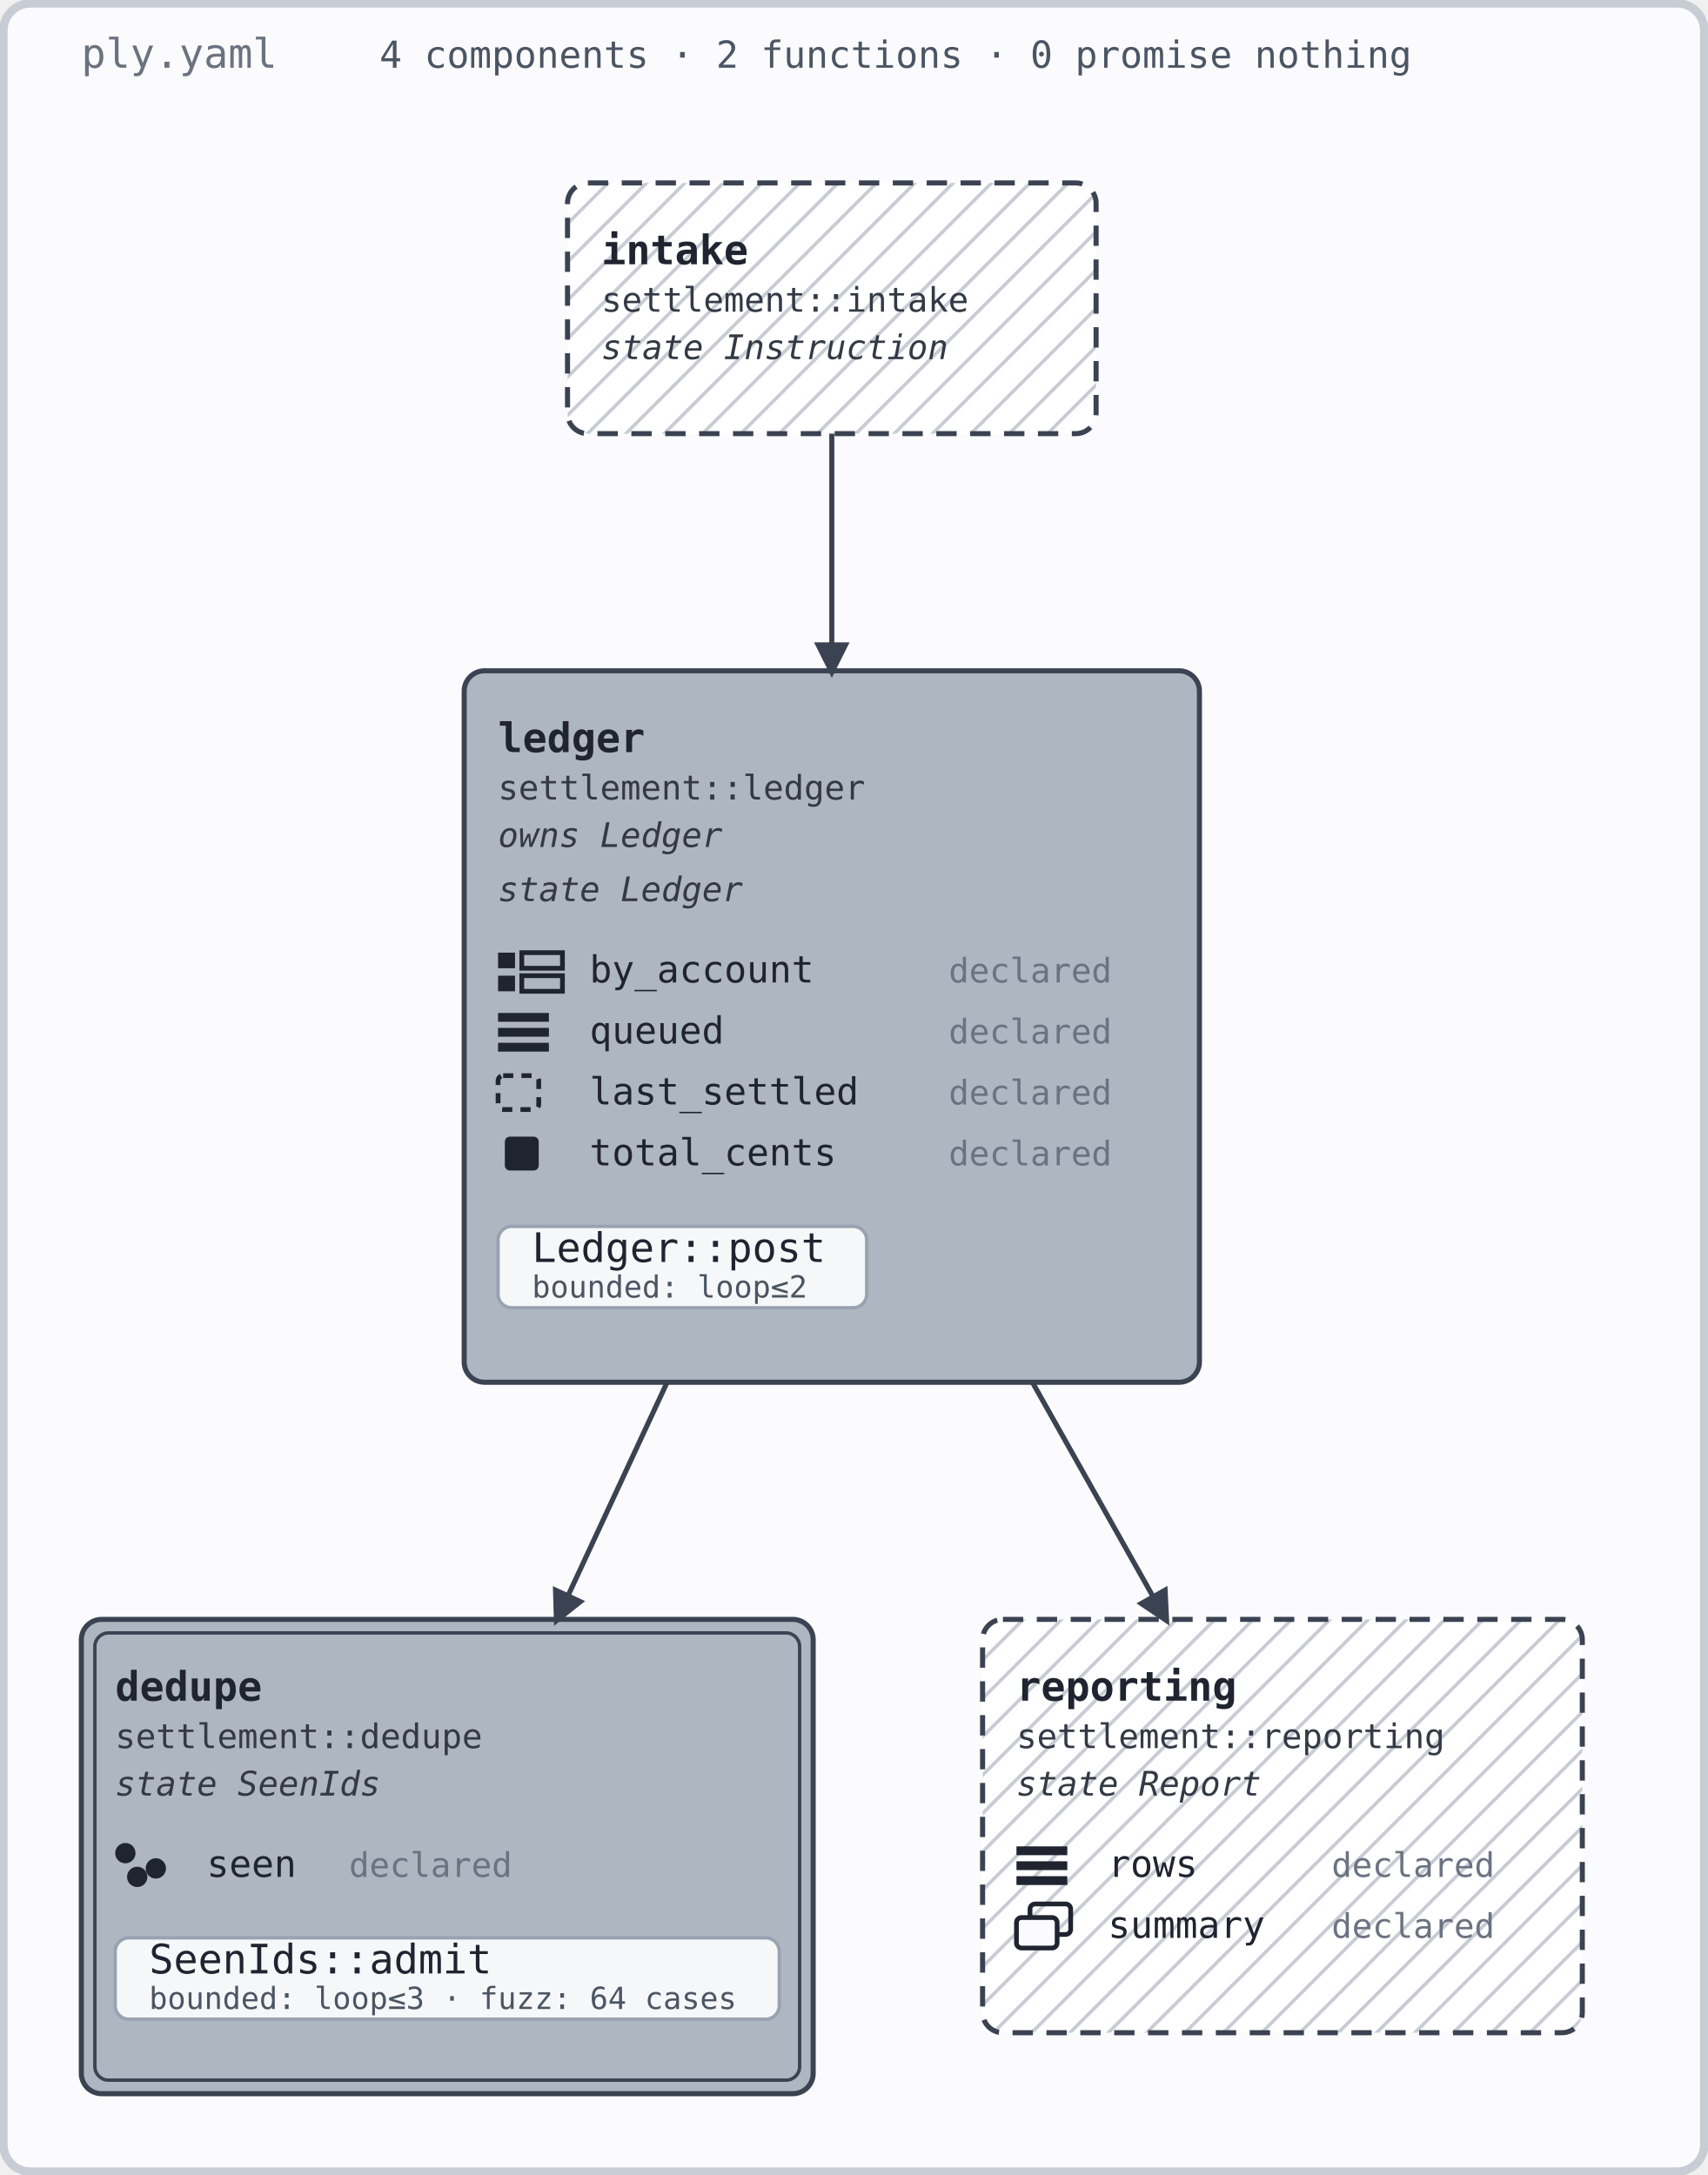
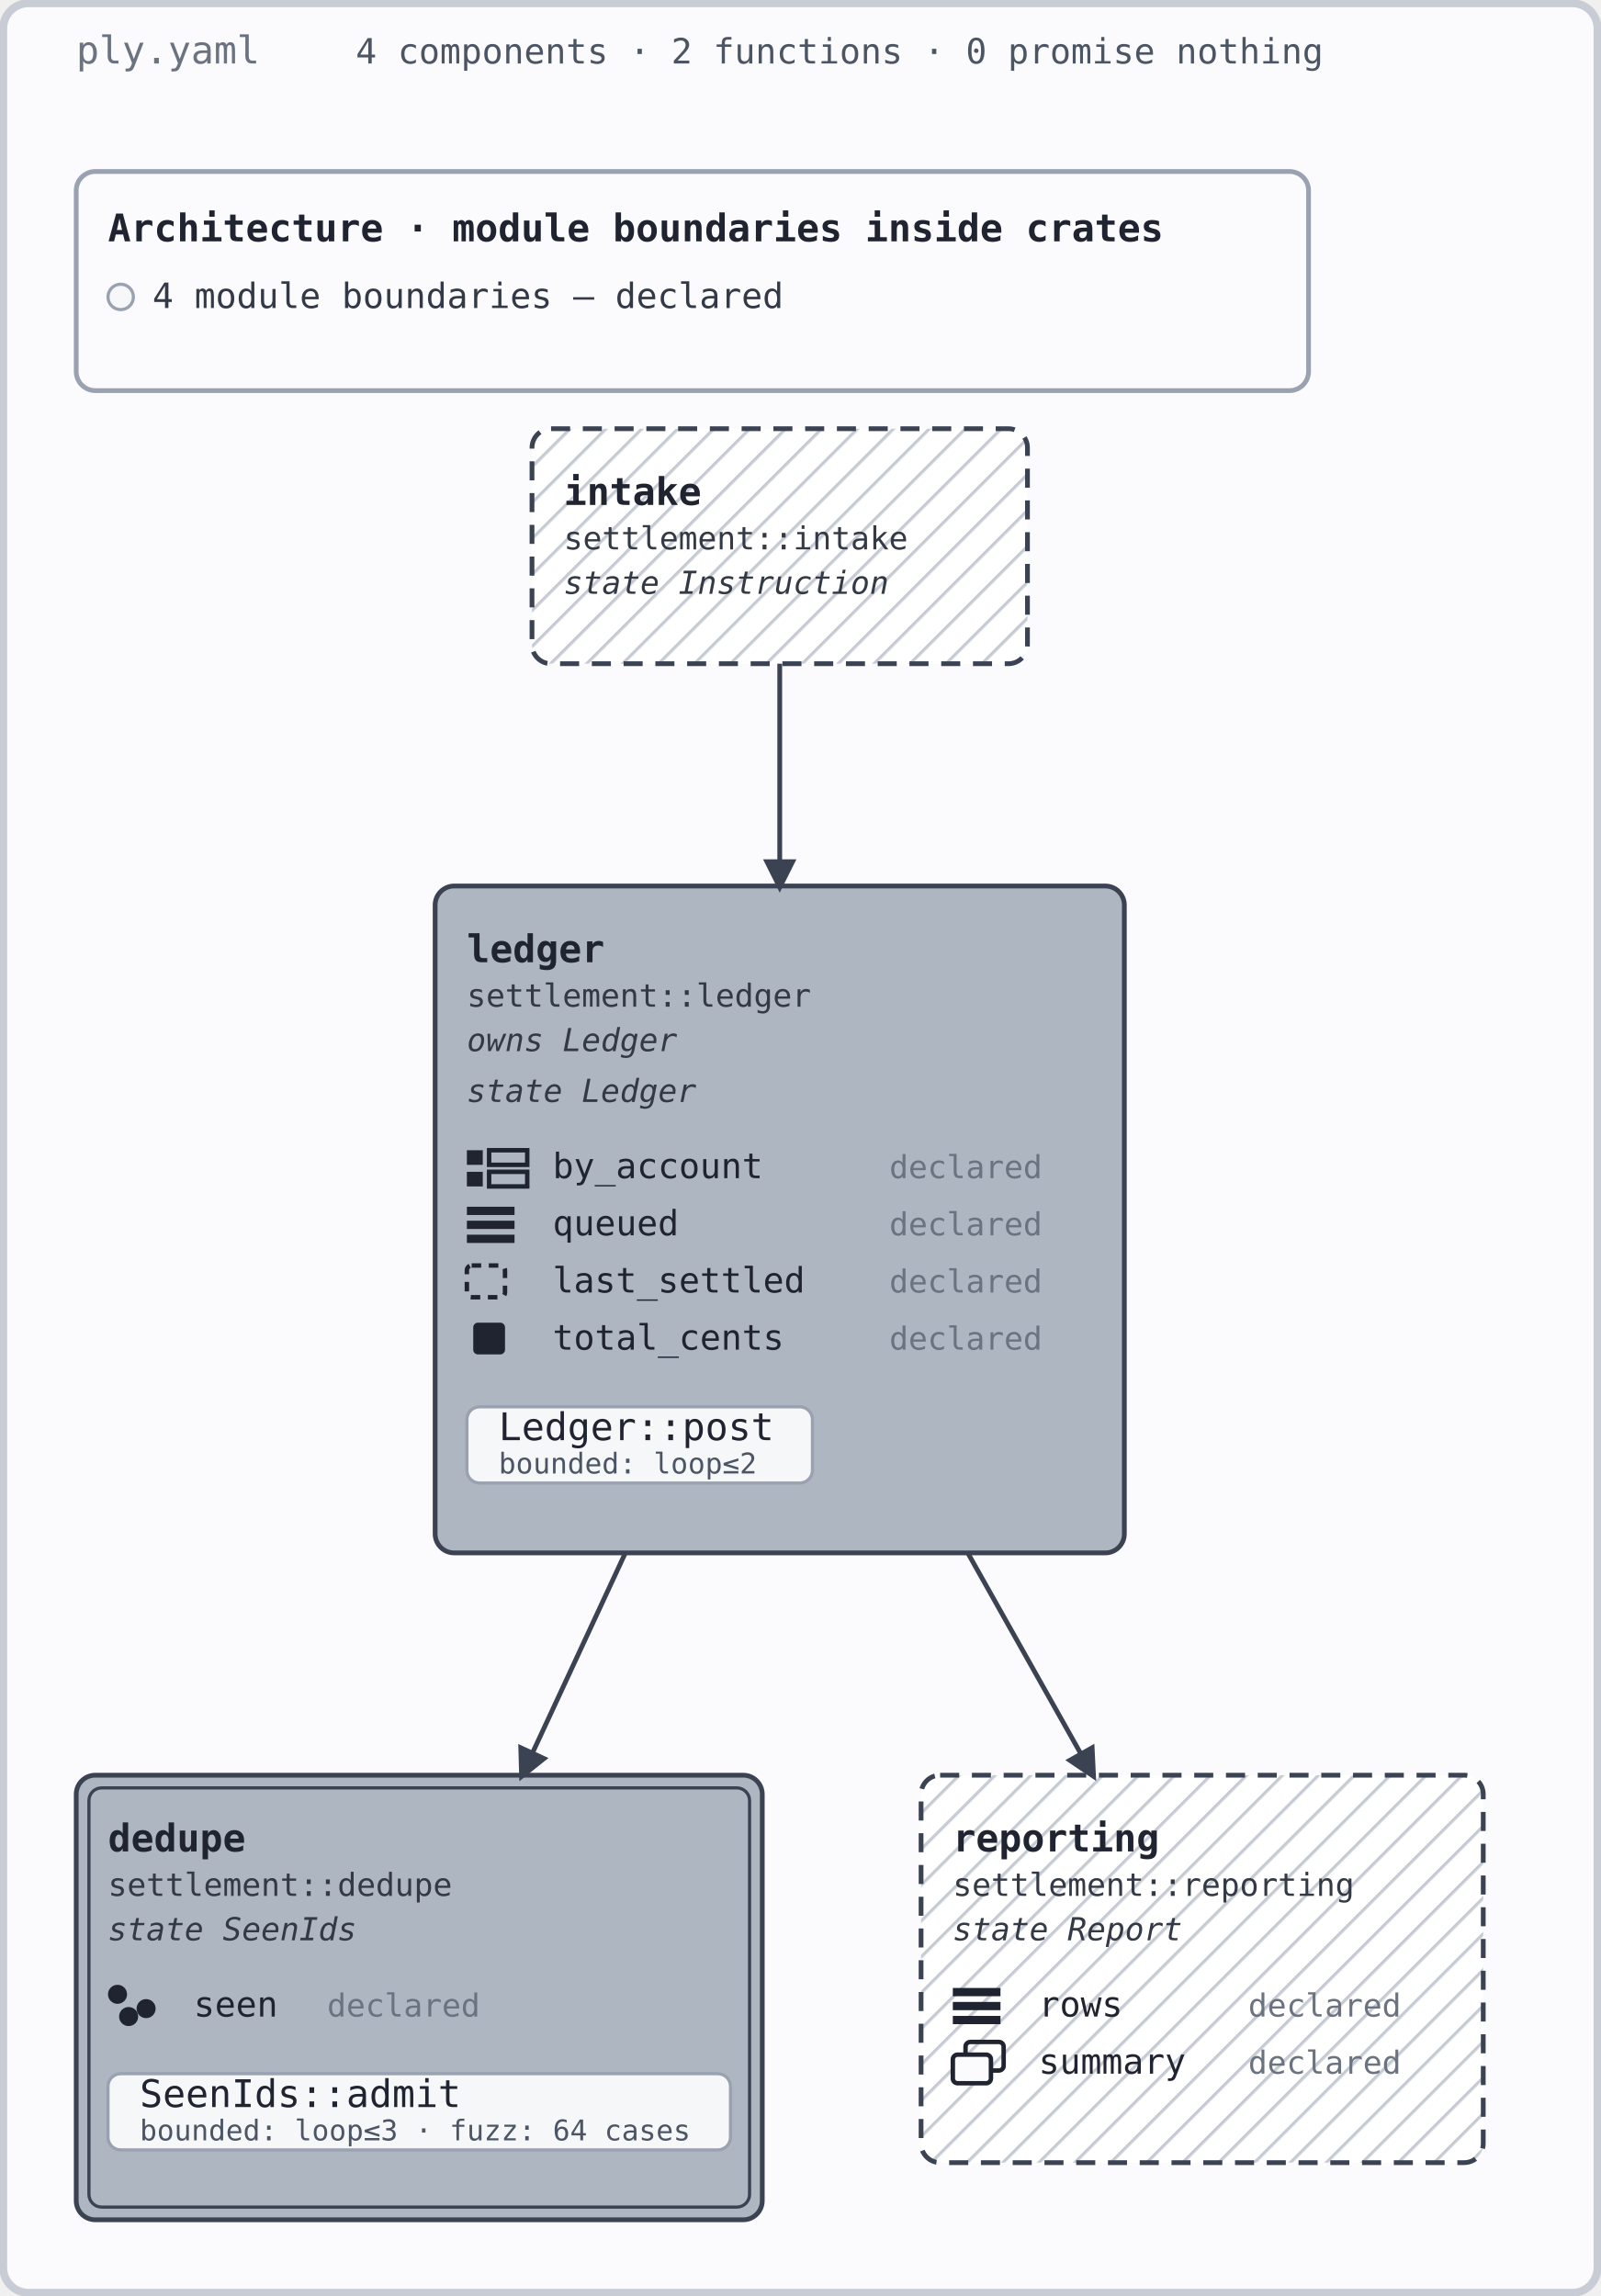
- <svg xmlns="http://www.w3.org/2000/svg" width="504.0" height="642.0" viewBox="0 0 504.0 642.0" font-family="monospace" font-size="12">
-   <style>.workspace-frame{fill:#fbfbfd;stroke:#c8ccd4;stroke-width:2.5}.workspace-title{fill:#6b7280}.verdict-strip-text{fill:#4b5563;font-size:11px}.component-box{stroke:#3b4252;stroke-width:1.5}.hollow-box{stroke-dasharray:6 4}.collapsed-stack{stroke:#3b4252;stroke-width:1.5}.pure-seal{fill:none;stroke:#3b4252}.strict-notch{fill:#1f2430}.component-name{fill:#1f2430;font-weight:bold}.component-anchor{fill:#333a45;font-size:10px}.component-owns{fill:#333a45;font-size:10px;font-style:italic}.ceiling-unclaimed{fill:url(#unclaimed-hatch)}.ceiling-tested{fill:#eef0f3}.ceiling-fuzzed{fill:#d2d7de}.ceiling-bounded{fill:#aeb6c2}.ceiling-proved{fill:#8792a3}.contract-mark{fill:#1f2430}.fn-clause{font:11px ui-monospace,SFMono-Regular,Menlo,monospace;fill:#3c4658}.cap-badge rect{fill:#eceef2;stroke:#9aa2b1}.cap-badge text{fill:#4b5563;font-size:10px}.profile-tag rect{fill:#eef2fb;stroke:#5570a8}.profile-tag text{fill:#334b78;font-size:10px}.fn-chip-box{fill:#f6f7f9;stroke:#9aa2b1}.fn-chip-box-synth{fill:#ecdff5;stroke:#9aa2b1}.fn-name{fill:#1f2430}.fn-checks{fill:#4b5563;font-size:9px}.fn-check-with{fill:#6b7280;font-size:10px}.fn-examples{fill:#6b7280;font-size:10px}.fn-shield{fill:none;stroke:#9a7a1f;font-size:13px}.unresolved-pin circle,.registry-pin circle{fill:#fff6d8;stroke:#b08900}.pin-label{fill:#7a5c00;font-size:10px;text-anchor:middle}.edge-line{fill:none;stroke:#3b4252;stroke-width:1.5}.edge-label{fill:#3b4252;font-size:10px;text-anchor:middle}.deny-line{fill:none;stroke:#c9534f;stroke-width:1.5}.deny-bar{stroke:#c9534f;stroke-width:3}.deny-except{fill:#8f2f2c;font-size:10px;text-anchor:middle}.any-node circle{fill:#eceef2;stroke:#9aa2b1}.any-label{fill:#4b5563;text-anchor:middle}.external-box{fill:none;stroke:#3b4252;stroke-width:1.5}#arrow path{fill:#3b4252}@media (prefers-color-scheme: dark){.workspace-frame{fill:#15171c;stroke:#333947}.workspace-title{fill:#8b93a1}.verdict-strip-text{fill:#a3abb9}.component-box,.collapsed-stack,.external-box{stroke:#8891a3}.component-name{fill:#e6e9ef}.component-anchor,.component-owns{fill:#98a0ae}.ceiling-unclaimed{fill:url(#unclaimed-hatch-dark)}.ceiling-tested{fill:#242832}.ceiling-fuzzed{fill:#333947}.ceiling-bounded{fill:#464e60}.ceiling-proved{fill:#5b6479}.contract-mark{fill:#c8cede}.fn-clause{fill:#aab3c4}.cap-badge rect{fill:#252a35;stroke:#6d7686}.cap-badge text{fill:#b6bdca}.profile-tag rect{fill:#1d2532;stroke:#5570a8}.profile-tag text{fill:#9fb6dd}.fn-chip-box{fill:#1c1f27;stroke:#6d7686}.fn-chip-box-synth{fill:#2a2033;stroke:#6d7686}.fn-name{fill:#e6e9ef}.fn-checks{fill:#a3abb9}.fn-check-with,.fn-examples{fill:#8b93a1}.pure-seal,.strict-notch{fill:#c8cede}.pure-seal{fill:none;stroke:#c8cede}.edge-line{stroke:#98a0ae}.edge-label{fill:#a3abb9}.deny-line,.deny-bar{stroke:#e8524b}.deny-except{fill:#e8524b}.any-node circle{fill:#252a35;stroke:#6d7686}.any-label{fill:#a3abb9}.unresolved-pin circle,.registry-pin circle{fill:#2e2814;stroke:#d4a72c}.pin-label{fill:#e3c66b}#arrow path{fill:#98a0ae}}.state-glyph-ink{fill:#1f2430}.state-glyph-out{fill:none;stroke:#1f2430;stroke-width:1.4}.state-glyph-front{fill:#fbfbfd}.state-glyph-dashed{stroke-dasharray:3 2.4}.state-glyph-hatched{fill:url(#state-hatch);stroke:#1f2430;stroke-width:1}.state-field-name{fill:#1f2430;font-size:11px}.state-field-type{fill:#6b7280;font-size:10px}@media (prefers-color-scheme: dark){.state-glyph-ink{fill:#c8cede}.state-glyph-out{fill:none;stroke:#c8cede}.state-glyph-front{fill:#15171c}.state-glyph-hatched{fill:url(#state-hatch-dark);stroke:#c8cede;stroke-width:1}.state-field-name{fill:#e6e9ef}.state-field-type{fill:#8b93a1}}</style>
+ <svg xmlns="http://www.w3.org/2000/svg" width="504.0" height="723.0" viewBox="0 0 504.0 723.0" font-family="monospace" font-size="12">
+   <style>.workspace-frame{fill:#fbfbfd;stroke:#c8ccd4;stroke-width:2.5}.workspace-title{fill:#6b7280}.verdict-strip-text{fill:#4b5563;font-size:11px}.component-box{stroke:#3b4252;stroke-width:1.5}.hollow-box{stroke-dasharray:6 4}.collapsed-stack{stroke:#3b4252;stroke-width:1.5}.pure-seal{fill:none;stroke:#3b4252}.strict-notch{fill:#1f2430}.component-name{fill:#1f2430;font-weight:bold}.component-anchor{fill:#333a45;font-size:10px}.component-owns{fill:#333a45;font-size:10px;font-style:italic}.ceiling-unclaimed{fill:url(#unclaimed-hatch)}.ceiling-tested{fill:#eef0f3}.ceiling-fuzzed{fill:#d2d7de}.ceiling-bounded{fill:#aeb6c2}.ceiling-proved{fill:#8792a3}.contract-mark{fill:#1f2430}.fn-clause{font:11px ui-monospace,SFMono-Regular,Menlo,monospace;fill:#3c4658}.cap-badge rect{fill:#eceef2;stroke:#9aa2b1}.cap-badge text{fill:#4b5563;font-size:10px}.profile-tag rect{fill:#eef2fb;stroke:#5570a8}.profile-tag text{fill:#334b78;font-size:10px}.fn-chip-box{fill:#f6f7f9;stroke:#9aa2b1}.fn-chip-box-synth{fill:#ecdff5;stroke:#9aa2b1}.fn-name{fill:#1f2430}.fn-checks{fill:#4b5563;font-size:9px}.fn-check-with{fill:#6b7280;font-size:10px}.fn-examples{fill:#6b7280;font-size:10px}.fn-shield{fill:none;stroke:#9a7a1f;font-size:13px}.unresolved-pin circle,.registry-pin circle{fill:#fff6d8;stroke:#b08900}.pin-label{fill:#7a5c00;font-size:10px;text-anchor:middle}.edge-line{fill:none;stroke:#3b4252;stroke-width:1.5}.edge-label{fill:#3b4252;font-size:10px;text-anchor:middle}.deny-line{fill:none;stroke:#c9534f;stroke-width:1.5}.deny-bar{stroke:#c9534f;stroke-width:3}.deny-except{fill:#8f2f2c;font-size:10px;text-anchor:middle}.any-node circle{fill:#eceef2;stroke:#9aa2b1}.any-label{fill:#4b5563;text-anchor:middle}.external-box{fill:none;stroke:#3b4252;stroke-width:1.5}#arrow path{fill:#3b4252}@media (prefers-color-scheme: dark){.workspace-frame{fill:#15171c;stroke:#333947}.workspace-title{fill:#8b93a1}.verdict-strip-text{fill:#a3abb9}.component-box,.collapsed-stack,.external-box{stroke:#8891a3}.component-name{fill:#e6e9ef}.component-anchor,.component-owns{fill:#98a0ae}.ceiling-unclaimed{fill:url(#unclaimed-hatch-dark)}.ceiling-tested{fill:#242832}.ceiling-fuzzed{fill:#333947}.ceiling-bounded{fill:#464e60}.ceiling-proved{fill:#5b6479}.contract-mark{fill:#c8cede}.fn-clause{fill:#aab3c4}.cap-badge rect{fill:#252a35;stroke:#6d7686}.cap-badge text{fill:#b6bdca}.profile-tag rect{fill:#1d2532;stroke:#5570a8}.profile-tag text{fill:#9fb6dd}.fn-chip-box{fill:#1c1f27;stroke:#6d7686}.fn-chip-box-synth{fill:#2a2033;stroke:#6d7686}.fn-name{fill:#e6e9ef}.fn-checks{fill:#a3abb9}.fn-check-with,.fn-examples{fill:#8b93a1}.pure-seal,.strict-notch{fill:#c8cede}.pure-seal{fill:none;stroke:#c8cede}.edge-line{stroke:#98a0ae}.edge-label{fill:#a3abb9}.deny-line,.deny-bar{stroke:#e8524b}.deny-except{fill:#e8524b}.any-node circle{fill:#252a35;stroke:#6d7686}.any-label{fill:#a3abb9}.unresolved-pin circle,.registry-pin circle{fill:#2e2814;stroke:#d4a72c}.pin-label{fill:#e3c66b}#arrow path{fill:#98a0ae}}.state-glyph-ink{fill:#1f2430}.state-glyph-out{fill:none;stroke:#1f2430;stroke-width:1.4}.state-glyph-front{fill:#fbfbfd}.state-glyph-dashed{stroke-dasharray:3 2.4}.state-glyph-hatched{fill:url(#state-hatch);stroke:#1f2430;stroke-width:1}.state-field-name{fill:#1f2430;font-size:11px}.state-field-type{fill:#6b7280;font-size:10px}@media (prefers-color-scheme: dark){.state-glyph-ink{fill:#c8cede}.state-glyph-out{fill:none;stroke:#c8cede}.state-glyph-front{fill:#15171c}.state-glyph-hatched{fill:url(#state-hatch-dark);stroke:#c8cede;stroke-width:1}.state-field-name{fill:#e6e9ef}.state-field-type{fill:#8b93a1}}.architecture-scope-box{fill:none;stroke:#9aa2b1;stroke-width:1.5}.architecture-scope-title{fill:#1f2430;font-weight:bold}.architecture-scope-text{fill:#333a45;font-size:11px}.architecture-scope-mark-declared{fill:#f6f7f9;stroke:#9aa2b1}@media (prefers-color-scheme: dark){.architecture-scope-box{stroke:#6d7686}.architecture-scope-title{fill:#e6e9ef}.architecture-scope-text{fill:#aab3c4}.architecture-scope-mark-declared{fill:#1c1f27;stroke:#6d7686}}</style>
  <defs>
    <marker id="arrow" viewBox="0 0 10 10" refX="8" refY="5" markerWidth="7" markerHeight="7" orient="auto-start-reverse">
      <path d="M 0 0 L 10 5 L 0 10 z" />
    </marker>
    <pattern id="unclaimed-hatch" patternUnits="userSpaceOnUse" width="8" height="8" patternTransform="rotate(45)">
      <rect width="8" height="8" fill="#fff" />
      <line x1="0" y1="0" x2="0" y2="8" stroke="#c8ccd4" stroke-width="2" />
    </pattern>
    <pattern id="unclaimed-hatch-dark" patternUnits="userSpaceOnUse" width="8" height="8" patternTransform="rotate(45)">
      <rect width="8" height="8" fill="#15171c" />
      <line x1="0" y1="0" x2="0" y2="8" stroke="#4a5262" stroke-width="2" />
    </pattern>
    <pattern id="state-hatch" patternUnits="userSpaceOnUse" width="4" height="4" patternTransform="rotate(-45)">
      <rect width="4" height="4" fill="#fff" />
      <rect width="1.4" height="4" fill="#c8ccd4" />
    </pattern>
    <pattern id="state-hatch-dark" patternUnits="userSpaceOnUse" width="4" height="4" patternTransform="rotate(-45)">
      <rect width="4" height="4" fill="#15171c" />
      <rect width="1.4" height="4" fill="#4a5262" />
    </pattern>
  </defs>
-   <rect class="workspace-frame" x="1" y="1" width="502.0" height="640.0" rx="8" />
+   <rect class="workspace-frame" x="1" y="1" width="502.0" height="721.0" rx="8" />
  <g>
    <text class="workspace-title" x="24.0" y="20">ply.yaml</text>
  </g>
  <g class="verdict-strip">
    <text class="verdict-strip-text" x="112.0" y="20">4 components · 2 functions · 0 promise nothing</text>
  </g>
-   <g transform="translate(167.5,54.0)">
+   <g transform="translate(24.0,54.0)">
+     <g class="architecture-scope">
+       <rect class="architecture-scope-box" x="0" y="0" width="388.0" height="69.0" rx="6" />
+       <text class="architecture-scope-title" x="10.0" y="22.0">Architecture · module boundaries inside crates</text>
+       <g class="architecture-scope-row">
+         <circle class="architecture-scope-mark-declared" cx="14.0" cy="39.5" r="4" />
+         <text class="architecture-scope-text" x="24.0" y="43.0">4 module boundaries — declared</text>
+       </g>
+     </g>
+   </g>
+   <g transform="translate(167.5,135.0)">
    <g class="component" data-name="intake">
      <rect class="component-box ceiling-unclaimed hollow-box" x="0" y="0" width="156.0" height="74.0" rx="6" />
      <text class="component-name" x="10.0" y="24.0">intake</text>
      <text class="component-anchor" x="10.0" y="38.0">settlement::intake</text>
      <text class="component-owns" x="10.0" y="52.0">state Instruction</text>
    </g>
  </g>
-   <g transform="translate(137.0,198.0)">
+   <g transform="translate(137.0,279.0)">
    <g class="component" data-name="ledger">
      <rect class="component-box ceiling-bounded" x="0" y="0" width="217.0" height="210.0" rx="6" />
      <text class="component-name" x="10.0" y="24.0">ledger</text>
      <text class="component-anchor" x="10.0" y="38.0">settlement::ledger</text>
      <text class="component-owns" x="10.0" y="52.0">owns Ledger</text>
      <text class="component-owns" x="10.0" y="68.0">state Ledger</text>
      <g class="state-field" data-field="by_account">
        <rect class="state-glyph-ink" x="10.0" y="83.2" width="5" height="4.6" />
        <rect class="state-glyph-out" x="17.0" y="83.2" width="12" height="4.6" />
        <rect class="state-glyph-ink" x="10.0" y="90.0" width="5" height="4.6" />
        <rect class="state-glyph-out" x="17.0" y="90.0" width="12" height="4.6" />
        <text class="state-field-name" x="37.0" y="92.0">by_account</text>
        <text class="state-field-type" x="143.0" y="92.0">declared</text>
      </g>
      <g class="state-field" data-field="queued">
        <rect class="state-glyph-ink" x="10.0" y="101.0" width="15" height="2.6" />
        <rect class="state-glyph-ink" x="10.0" y="105.4" width="15" height="2.6" />
        <rect class="state-glyph-ink" x="10.0" y="109.8" width="15" height="2.6" />
        <text class="state-field-name" x="37.0" y="110.0">queued</text>
        <text class="state-field-type" x="143.0" y="110.0">declared</text>
      </g>
      <g class="state-field" data-field="last_settled">
        <rect class="state-glyph-out state-glyph-dashed" x="10.0" y="119.5" width="12" height="10" rx="1.5" />
        <text class="state-field-name" x="37.0" y="128.0">last_settled</text>
        <text class="state-field-type" x="143.0" y="128.0">declared</text>
      </g>
      <g class="state-field" data-field="total_cents">
        <rect class="state-glyph-ink" x="12.0" y="137.5" width="10" height="10" rx="1.5" />
        <text class="state-field-name" x="37.0" y="146.0">total_cents</text>
        <text class="state-field-type" x="143.0" y="146.0">declared</text>
      </g>
      <g transform="translate(10.0,164.0)">
        <g class="fn-chip" data-fn="Ledger::post">
          <rect class="fn-chip-box" x="0" y="0" width="108.8" height="24.0" rx="4" />
          <text class="fn-name" x="10.0" y="10.5">Ledger::post</text>
          <text class="fn-checks" x="10.0" y="21.0">bounded: loop≤2</text>
        </g>
      </g>
    </g>
  </g>
-   <g transform="translate(24.0,478.0)">
+   <g transform="translate(24.0,559.0)">
    <g class="component" data-name="dedupe">
      <rect class="component-box ceiling-bounded" x="0" y="0" width="216.0" height="140.0" rx="6" />
      <rect class="pure-seal" x="4" y="4" width="208.0" height="132.0" rx="4" />
      <text class="component-name" x="10.0" y="24.0">dedupe</text>
      <text class="component-anchor" x="10.0" y="38.0">settlement::dedupe</text>
      <text class="component-owns" x="10.0" y="52.0">state SeenIds</text>
      <g class="state-field" data-field="seen">
        <rect class="state-glyph-ink" x="10.0" y="66.0" width="6" height="6" rx="3" />
        <rect class="state-glyph-ink" x="19.0" y="70.5" width="6" height="6" rx="3" />
        <rect class="state-glyph-ink" x="13.5" y="73.0" width="6" height="6" rx="3" />
        <text class="state-field-name" x="37.0" y="76.0">seen</text>
        <text class="state-field-type" x="79.0" y="76.0">declared</text>
      </g>
      <g transform="translate(10.0,94.0)">
        <g class="fn-chip" data-fn="SeenIds::admit">
          <rect class="fn-chip-box" x="0" y="0" width="196.0" height="24.0" rx="4" />
          <text class="fn-name" x="10.0" y="10.5">SeenIds::admit</text>
          <text class="fn-checks" x="10.0" y="21.0">bounded: loop≤3 · fuzz: 64 cases</text>
        </g>
      </g>
    </g>
  </g>
-   <g transform="translate(290.0,478.0)">
+   <g transform="translate(290.0,559.0)">
    <g class="component" data-name="reporting">
      <rect class="component-box ceiling-unclaimed hollow-box" x="0" y="0" width="177.0" height="122.0" rx="6" />
      <text class="component-name" x="10.0" y="24.0">reporting</text>
      <text class="component-anchor" x="10.0" y="38.0">settlement::reporting</text>
      <text class="component-owns" x="10.0" y="52.0">state Report</text>
      <g class="state-field" data-field="rows">
        <rect class="state-glyph-ink" x="10.0" y="67.0" width="15" height="2.6" />
        <rect class="state-glyph-ink" x="10.0" y="71.4" width="15" height="2.6" />
        <rect class="state-glyph-ink" x="10.0" y="75.8" width="15" height="2.6" />
        <text class="state-field-name" x="37.0" y="76.0">rows</text>
        <text class="state-field-type" x="103.0" y="76.0">declared</text>
      </g>
      <g class="state-field" data-field="summary">
        <rect class="state-glyph-out" x="14.0" y="84.0" width="12" height="9" rx="1.5" />
        <rect class="state-glyph-out state-glyph-front" x="10.0" y="88.0" width="12" height="9" rx="1.5" />
        <text class="state-field-name" x="37.0" y="94.0">summary</text>
        <text class="state-field-type" x="103.0" y="94.0">declared</text>
      </g>
    </g>
  </g>
  <g class="edge-call">
-     <path class="edge-line" d="M 245.5 128.0 L 245.5 198.0" marker-end="url(#arrow)" />
+     <path class="edge-line" d="M 245.5 209.0 L 245.5 279.0" marker-end="url(#arrow)" />
  </g>
  <g class="edge-call">
-     <path class="edge-line" d="M 196.9 408.0 L 164.4 478.0" marker-end="url(#arrow)" />
+     <path class="edge-line" d="M 196.9 489.0 L 164.4 559.0" marker-end="url(#arrow)" />
  </g>
  <g class="edge-call">
-     <path class="edge-line" d="M 304.7 408.0 L 344.1 478.0" marker-end="url(#arrow)" />
+     <path class="edge-line" d="M 304.7 489.0 L 344.1 559.0" marker-end="url(#arrow)" />
  </g>
</svg>
